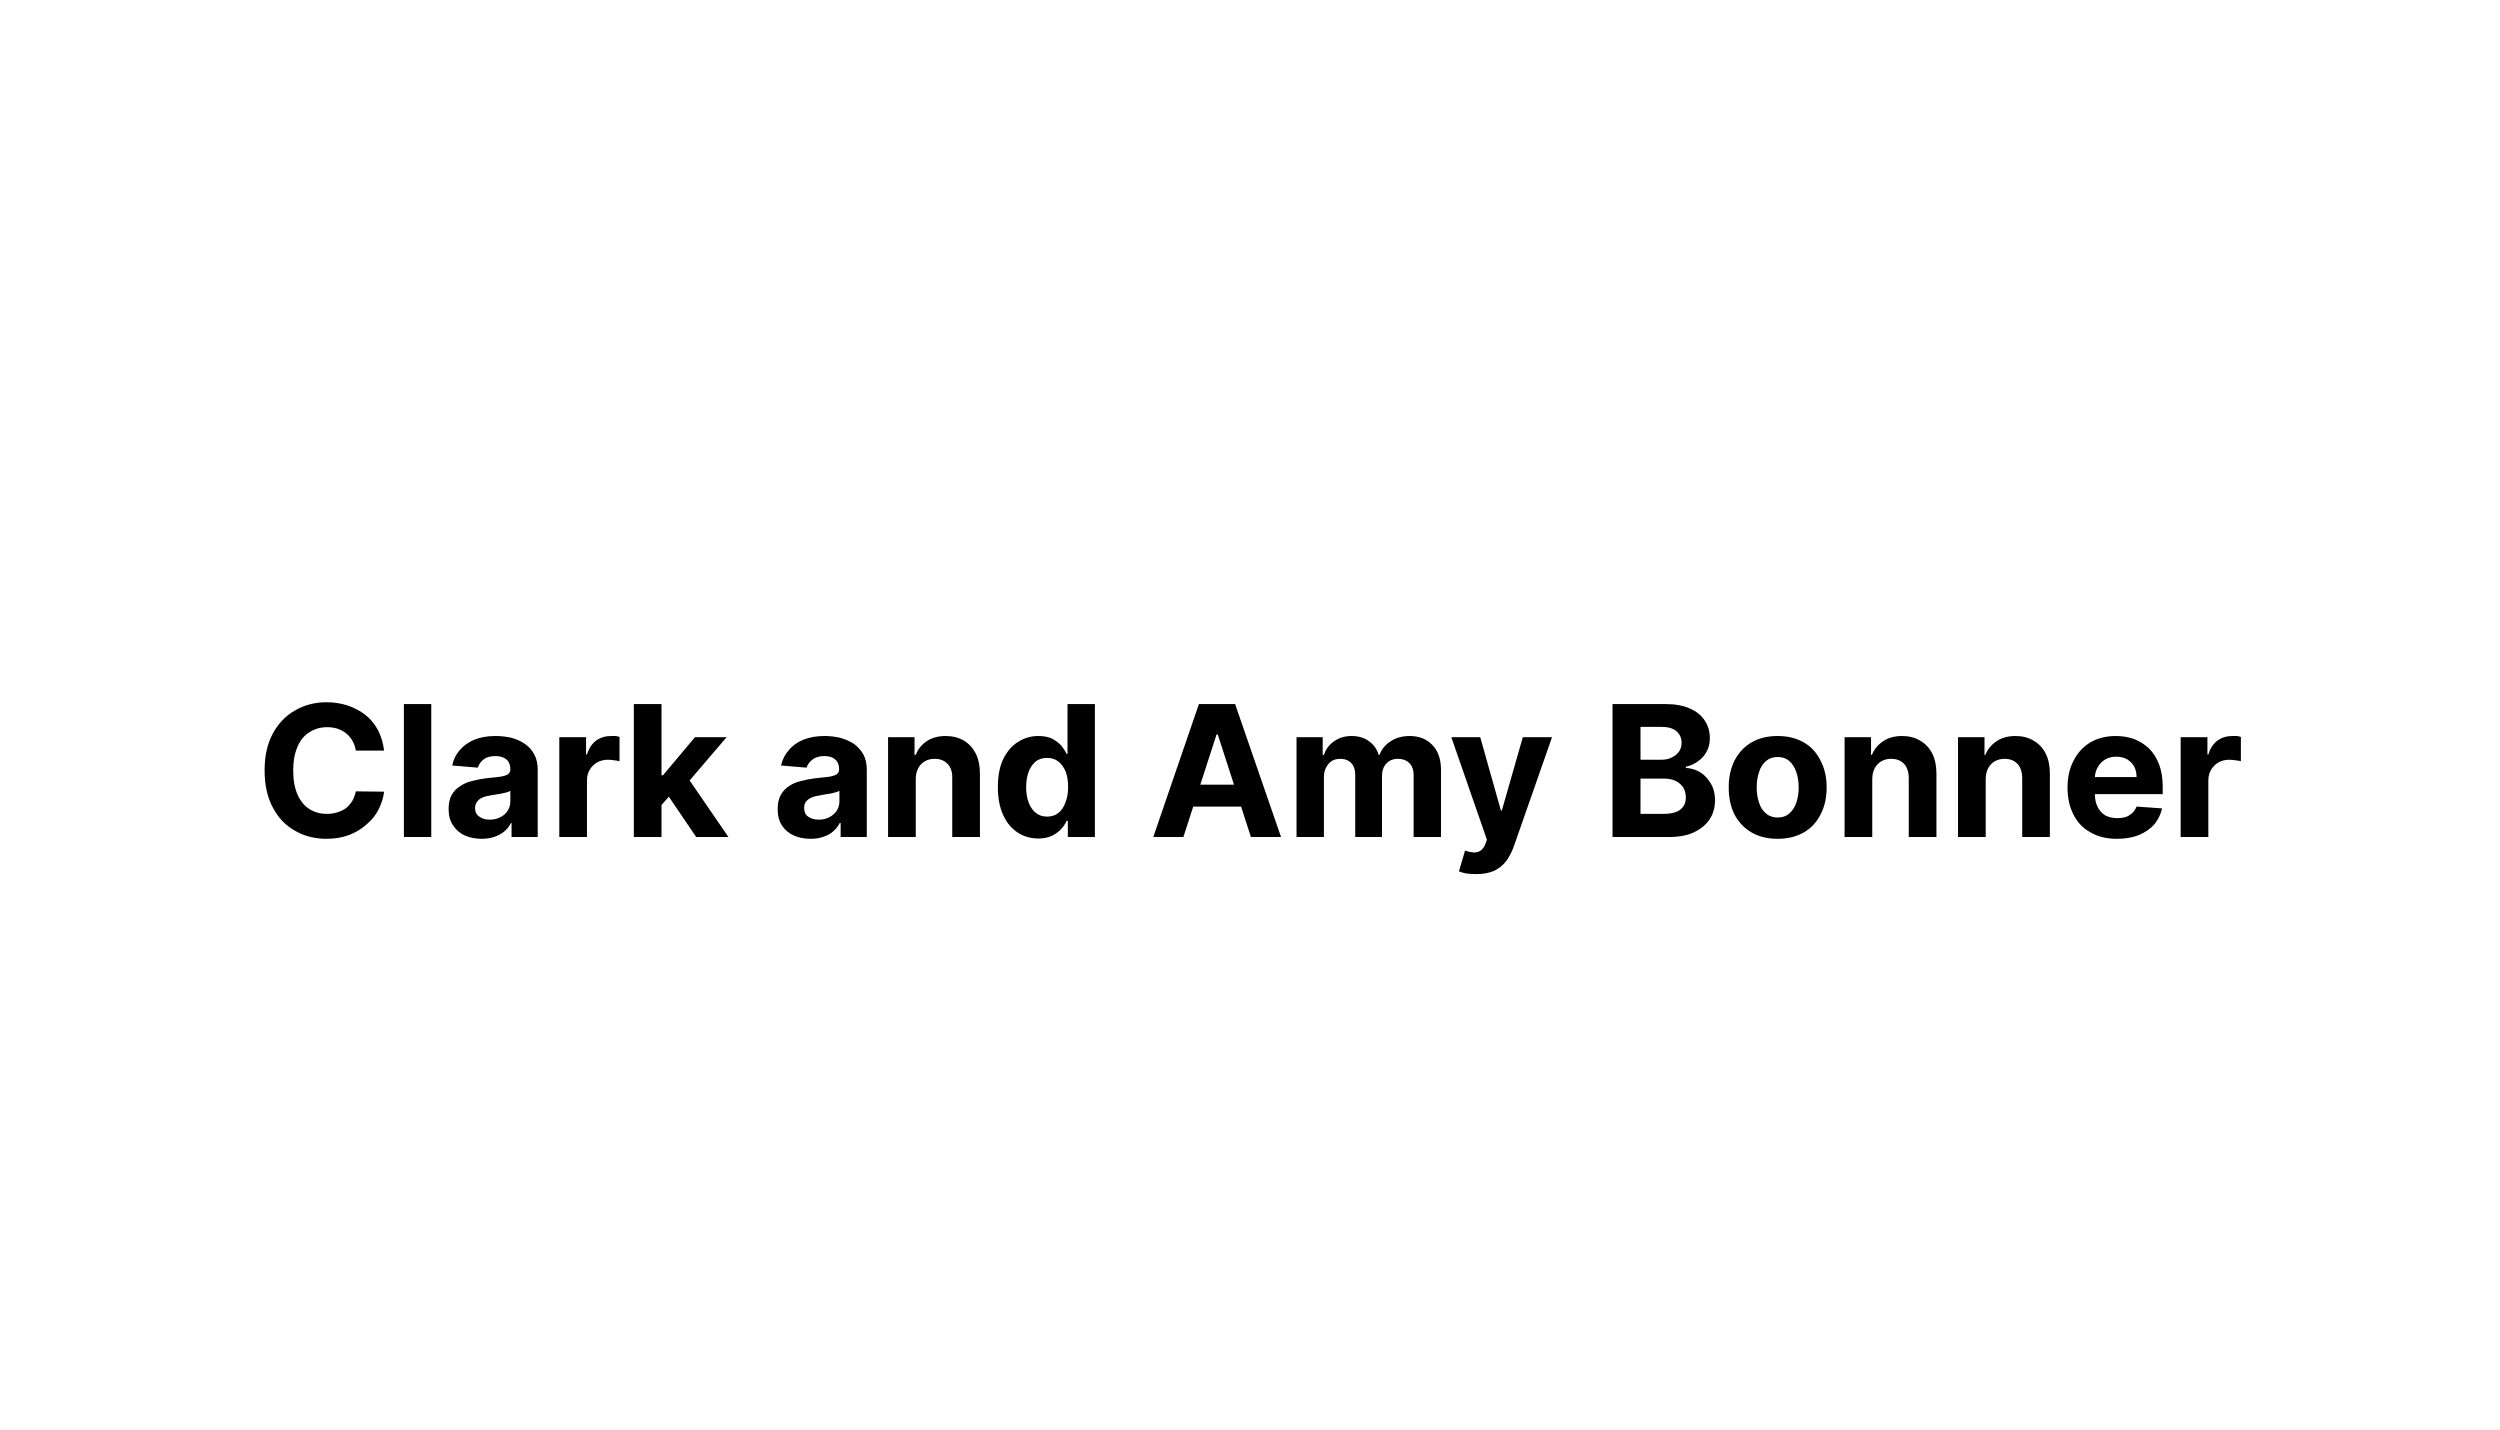
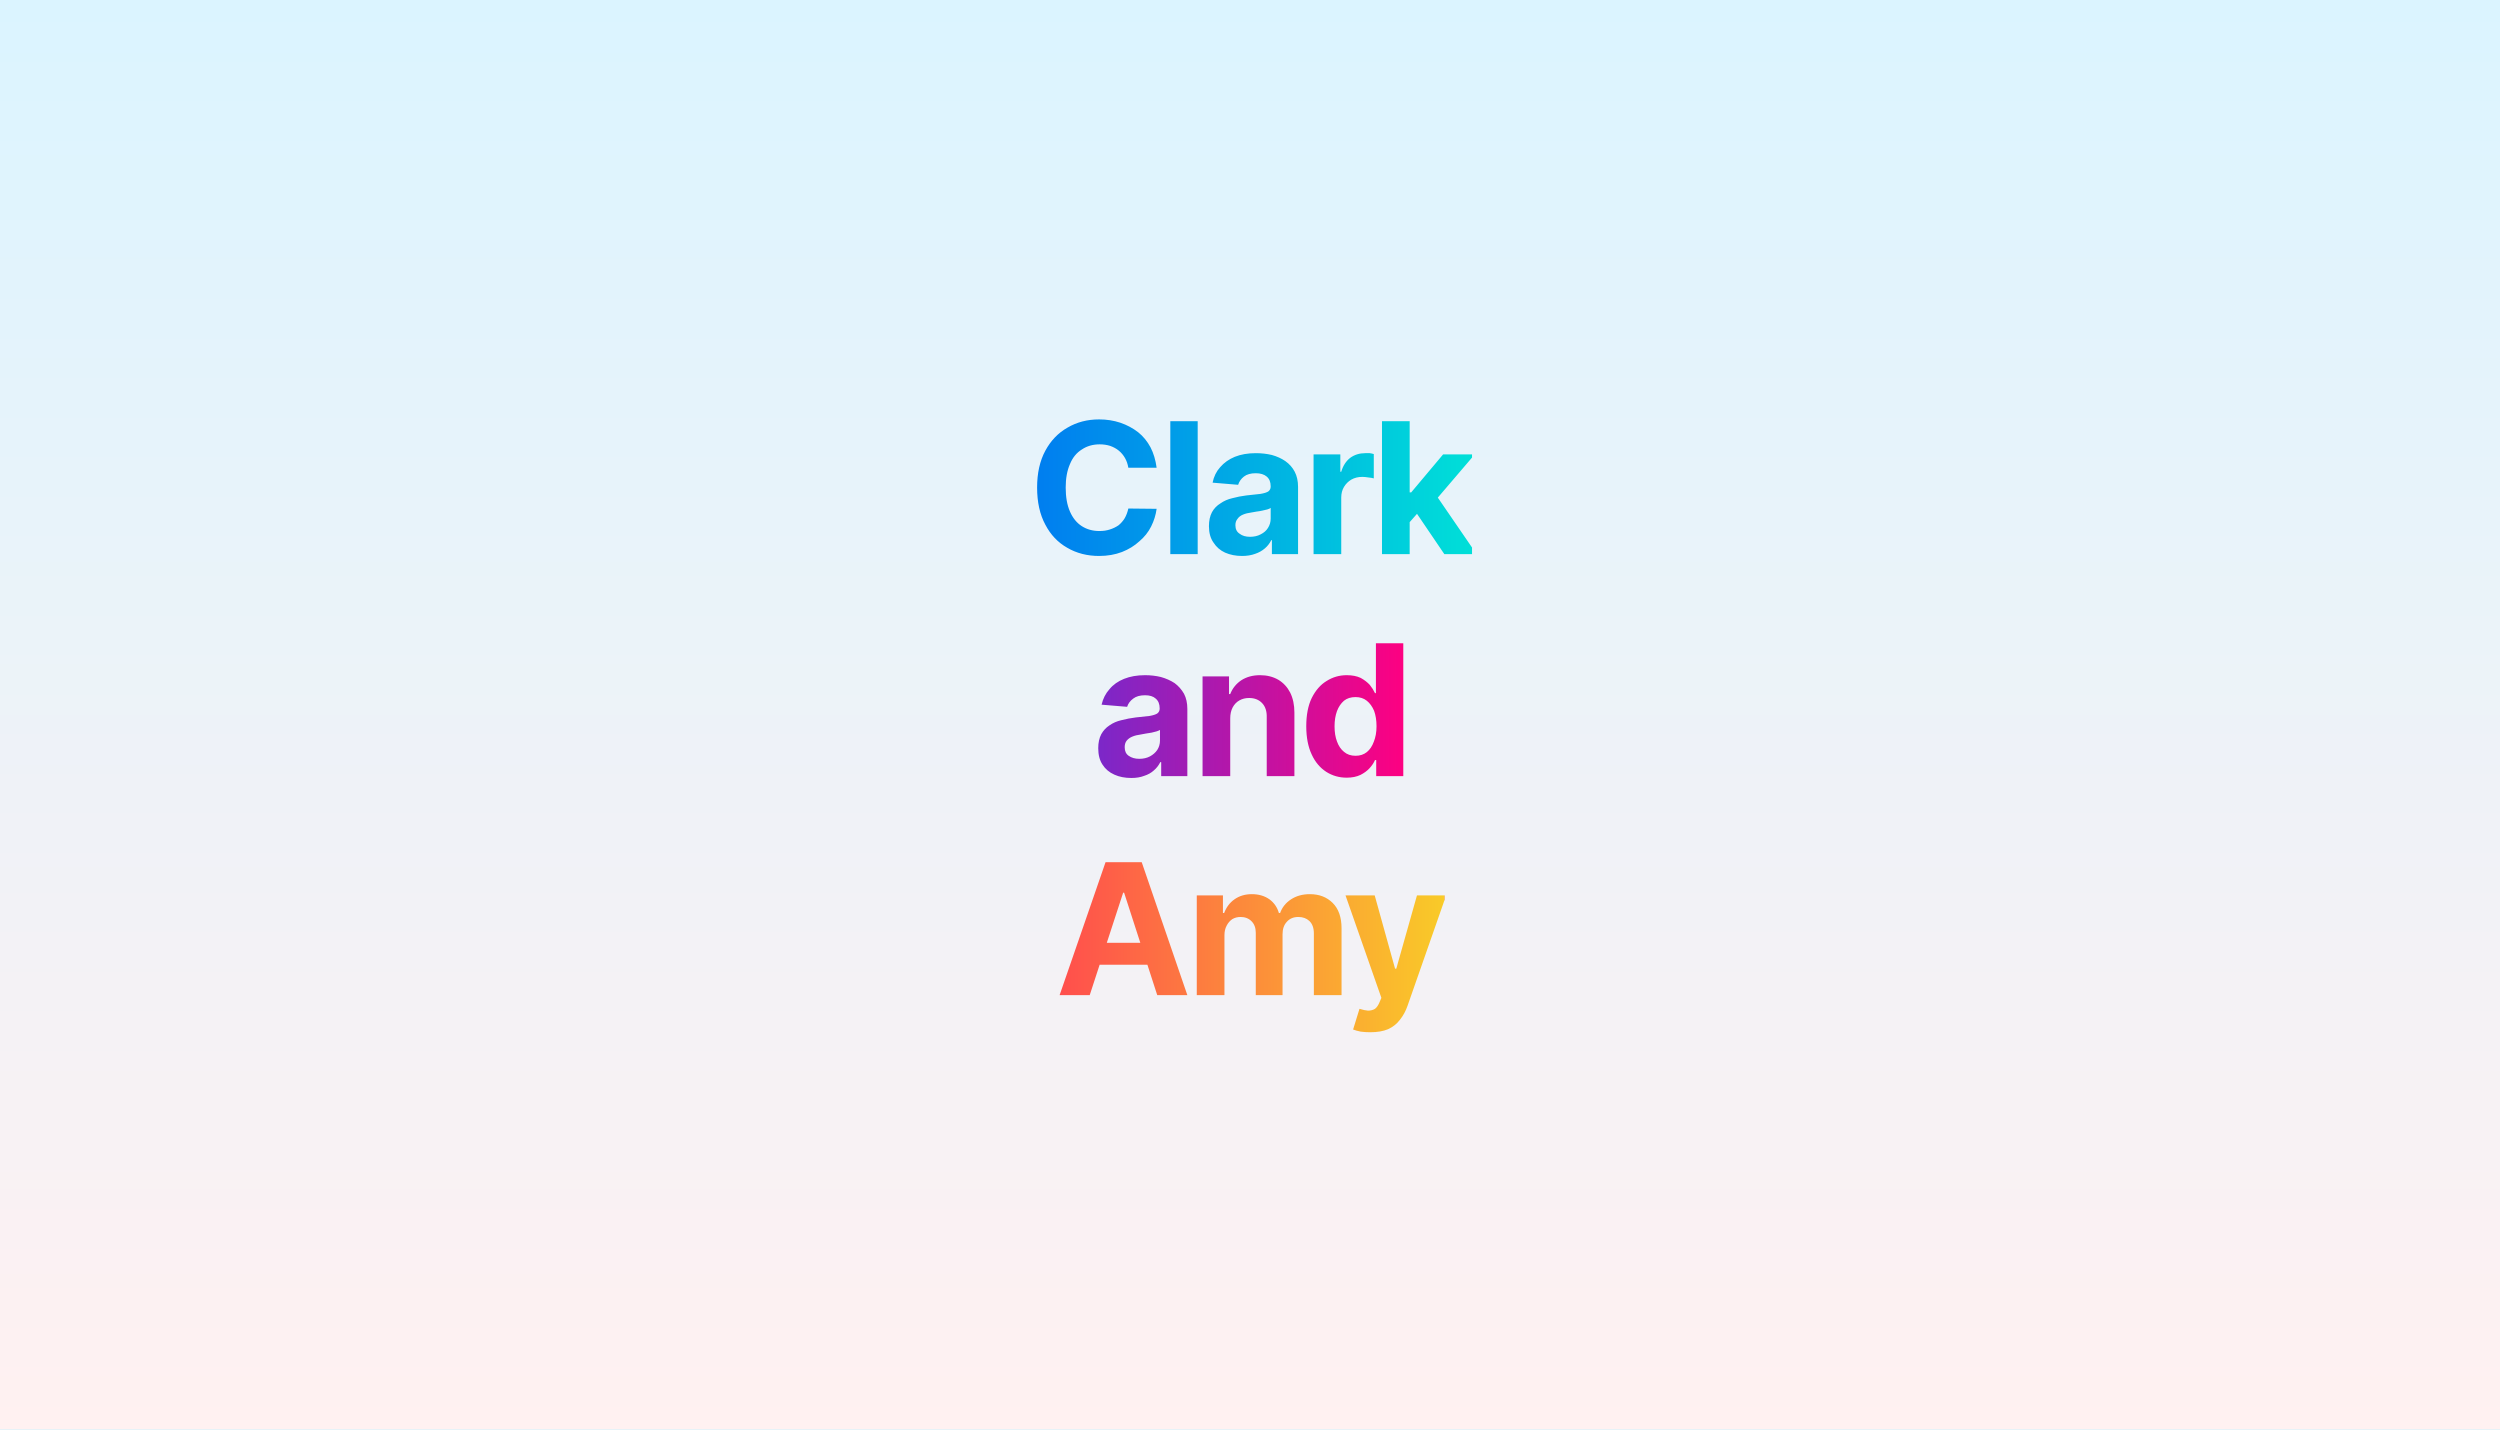
<svg xmlns="http://www.w3.org/2000/svg" width="822" height="470" viewBox="0 0 822 470">
+   <defs>
+     <pattern id="satori_pattern_id_0" x="0" y="0" width="1" height="1" patternUnits="objectBoundingBox">
+       <linearGradient id="satori_biid_0" x1="0" y1="0" x2="0" y2="1">
+         <stop offset="0%" stop-color="#dbf4ff" />
+         <stop offset="100%" stop-color="#fff1f1" />
+       </linearGradient>
+       <rect x="0" y="0" width="822" height="470" fill="url(#satori_biid_0)" />
+     </pattern>
+   </defs>
  <mask id="satori_om-id">
    <rect x="0" y="0" width="822" height="470" fill="#fff" />
  </mask>
-   <rect x="0" y="0" width="822" height="470" fill="#fff" />
+   <rect x="0" y="0" width="822" height="470" fill="url(#satori_pattern_id_0)" />
+   <clipPath id="satori_bct-id-0">
+     <path d="M380.3 153.8L380.3 153.8L371.0 153.8Q370.7 152.0 369.9 150.6Q369.1 149.2 367.9 148.2Q366.7 147.2 365.0 146.6Q363.4 146.1 361.6 146.1L361.6 146.1Q358.2 146.1 355.7 147.8Q353.1 149.4 351.8 152.6Q350.4 155.8 350.4 160.3L350.4 160.3Q350.4 165.0 351.8 168.2Q353.2 171.4 355.7 173.0Q358.2 174.6 361.5 174.6L361.5 174.6Q363.4 174.6 364.9 174.1Q366.5 173.6 367.8 172.7Q369.0 171.7 369.8 170.4Q370.6 169.0 371.0 167.2L371.0 167.2L380.3 167.3Q379.9 170.3 378.5 173.1Q377.1 175.9 374.6 178.0Q372.2 180.2 368.9 181.5Q365.5 182.8 361.4 182.8L361.4 182.8Q355.5 182.8 350.9 180.1Q346.3 177.5 343.7 172.5Q341.0 167.5 341.0 160.3L341.0 160.3Q341.0 153.2 343.7 148.2Q346.4 143.2 351.0 140.6Q355.6 137.9 361.4 137.9L361.4 137.9Q365.1 137.9 368.4 139.0Q371.6 140.1 374.2 142.1Q376.7 144.1 378.3 147.1Q379.8 150.0 380.3 153.8ZM384.8 138.5L393.8 138.5L393.8 182.2L384.8 182.2L384.8 138.5ZM408.4 182.8L408.4 182.8Q405.3 182.8 402.8 181.7Q400.4 180.6 399.0 178.4Q397.5 176.3 397.5 173.0L397.5 173.0Q397.5 170.3 398.5 168.4Q399.5 166.6 401.3 165.5Q403.0 164.3 405.2 163.8Q407.4 163.2 409.8 162.9L409.8 162.9Q412.7 162.6 414.4 162.4Q416.2 162.1 417.0 161.6Q417.8 161.0 417.8 160.0L417.8 160.0L417.8 159.9Q417.8 157.8 416.5 156.7Q415.2 155.6 412.9 155.6L412.9 155.6Q410.4 155.6 409.0 156.7Q407.6 157.8 407.1 159.4L407.1 159.4L398.7 158.7Q399.3 155.7 401.2 153.6Q403.1 151.4 406.0 150.2Q409.0 149.0 412.9 149.0L412.9 149.0Q415.7 149.0 418.2 149.6Q420.7 150.3 422.6 151.6Q424.6 153.0 425.7 155.1Q426.8 157.2 426.8 160.1L426.8 160.1L426.8 182.2L418.2 182.2L418.2 177.6L418.0 177.6Q417.2 179.2 415.9 180.3Q414.5 181.5 412.7 182.1Q410.8 182.8 408.4 182.8ZM411.0 176.5L411.0 176.5Q413.0 176.5 414.5 175.7Q416.1 174.9 416.9 173.6Q417.8 172.2 417.8 170.5L417.8 170.5L417.8 167.0Q417.4 167.3 416.7 167.5Q415.9 167.7 415.0 167.9Q414.1 168.1 413.2 168.2Q412.3 168.4 411.5 168.5L411.5 168.5Q409.9 168.7 408.7 169.2Q407.5 169.7 406.9 170.6Q406.2 171.4 406.2 172.7L406.2 172.7Q406.2 174.6 407.6 175.5Q408.9 176.5 411.0 176.5ZM441.0 182.2L431.9 182.2L431.9 149.4L440.7 149.4L440.7 155.1L441.0 155.1Q441.9 152.1 444.0 150.5Q446.1 149.0 448.9 149.0L448.9 149.0Q449.6 149.0 450.4 149.0Q451.1 149.1 451.7 149.3L451.7 149.3L451.7 157.3Q451.1 157.1 450.0 157.0Q448.8 156.8 447.9 156.8L447.9 156.8Q445.9 156.8 444.3 157.7Q442.8 158.6 441.9 160.1Q441.0 161.6 441.0 163.6L441.0 163.6L441.0 182.2ZM468.6 165.9L462.6 172.7L462.7 161.9L464.0 161.9L474.5 149.4L484.9 149.4L470.8 165.9L468.6 165.9ZM463.5 182.2L454.4 182.2L454.4 138.5L463.5 138.5L463.5 182.2ZM485.5 182.2L474.9 182.2L465.2 167.9L471.3 161.5L485.5 182.2Z " />
+   </clipPath>
+   <defs>
+     <pattern id="satori_pattern_id-0_0" x="0" y="0" width="1" height="1" patternUnits="objectBoundingBox">
+       <linearGradient id="satori_biid-0_0" x1="0" y1="0" x2="1" y2="0">
+         <stop offset="0%" stop-color="rgb(0,124,240)" />
+         <stop offset="100%" stop-color="rgb(0,223,216)" />
+       </linearGradient>
+       <rect x="0" y="0" width="146" height="73" fill="url(#satori_biid-0_0)" />
+     </pattern>
+   </defs>
  <mask id="satori_om-id-0">
-     <rect x="84" y="219" width="654" height="72" fill="#fff" />
+     <rect x="338" y="126" width="146" height="73" fill="#fff" />
  </mask>
-   <path fill="black" d="M126.3 246.8L126.3 246.8L117.0 246.8Q116.7 245.0 115.9 243.6Q115.1 242.2 113.9 241.2Q112.7 240.2 111.0 239.6Q109.4 239.1 107.6 239.1L107.6 239.1Q104.2 239.1 101.7 240.8Q99.1 242.4 97.8 245.6Q96.4 248.8 96.4 253.3L96.4 253.3Q96.4 258.0 97.8 261.2Q99.2 264.4 101.7 266.0Q104.2 267.6 107.5 267.6L107.5 267.6Q109.4 267.6 110.9 267.1Q112.5 266.6 113.8 265.7Q115.0 264.7 115.8 263.4Q116.6 262.0 117.0 260.2L117.0 260.2L126.3 260.3Q125.9 263.3 124.5 266.1Q123.1 268.9 120.6 271.0Q118.2 273.2 114.9 274.5Q111.5 275.8 107.4 275.8L107.4 275.8Q101.5 275.8 96.9 273.1Q92.3 270.5 89.7 265.5Q87.0 260.5 87.0 253.3L87.0 253.3Q87.0 246.2 89.7 241.2Q92.4 236.2 97.0 233.6Q101.6 230.9 107.4 230.9L107.4 230.9Q111.1 230.9 114.4 232.0Q117.6 233.1 120.2 235.1Q122.7 237.1 124.3 240.1Q125.8 243.0 126.3 246.8ZM132.8 231.5L141.8 231.5L141.8 275.2L132.8 275.2L132.8 231.5ZM158.4 275.8L158.4 275.8Q155.3 275.8 152.8 274.7Q150.4 273.6 149.0 271.4Q147.5 269.3 147.5 266.0L147.5 266.0Q147.5 263.3 148.5 261.4Q149.5 259.6 151.3 258.5Q153.0 257.3 155.2 256.8Q157.4 256.2 159.8 255.9L159.8 255.9Q162.7 255.6 164.4 255.4Q166.2 255.1 167.0 254.6Q167.8 254.0 167.8 253.0L167.8 253.0L167.8 252.9Q167.8 250.8 166.5 249.7Q165.2 248.6 162.9 248.6L162.9 248.6Q160.4 248.6 159 249.7Q157.6 250.8 157.1 252.4L157.1 252.4L148.7 251.7Q149.3 248.7 151.2 246.6Q153.1 244.4 156.0 243.2Q159.0 242.0 162.9 242.0L162.9 242.0Q165.7 242.0 168.2 242.6Q170.7 243.3 172.6 244.6Q174.6 246.0 175.7 248.1Q176.8 250.2 176.8 253.1L176.8 253.1L176.8 275.2L168.2 275.2L168.2 270.6L168.0 270.6Q167.2 272.2 165.9 273.3Q164.5 274.5 162.7 275.1Q160.8 275.8 158.4 275.8ZM161.0 269.5L161.0 269.5Q163.0 269.5 164.5 268.7Q166.1 267.9 166.9 266.6Q167.8 265.2 167.8 263.5L167.8 263.5L167.8 260.0Q167.4 260.3 166.7 260.5Q165.9 260.7 165.0 260.9Q164.1 261.1 163.2 261.2Q162.3 261.4 161.5 261.5L161.5 261.5Q159.9 261.7 158.7 262.2Q157.5 262.7 156.9 263.6Q156.2 264.4 156.2 265.7L156.2 265.7Q156.2 267.6 157.6 268.5Q158.9 269.5 161.0 269.5ZM193.0 275.2L183.9 275.2L183.9 242.4L192.7 242.4L192.7 248.1L193.0 248.1Q193.9 245.1 196.0 243.5Q198.1 242.0 200.9 242.0L200.9 242.0Q201.6 242.0 202.4 242.0Q203.1 242.1 203.7 242.3L203.7 242.3L203.7 250.3Q203.1 250.1 202.0 250.0Q200.8 249.8 199.9 249.8L199.9 249.8Q197.9 249.8 196.3 250.7Q194.8 251.6 193.9 253.1Q193.0 254.6 193.0 256.6L193.0 256.6L193.0 275.2ZM222.6 258.9L216.6 265.7L216.7 254.9L218.0 254.9L228.5 242.4L238.9 242.4L224.8 258.9L222.6 258.9ZM217.5 275.2L208.4 275.2L208.4 231.5L217.5 231.5L217.5 275.2ZM239.5 275.2L228.9 275.2L219.2 260.9L225.3 254.5L239.5 275.2Z M266.6 275.8L266.6 275.8Q263.4 275.8 261.0 274.7Q258.5 273.6 257.1 271.4Q255.7 269.3 255.7 266.0L255.7 266.0Q255.7 263.3 256.7 261.4Q257.7 259.6 259.4 258.5Q261.1 257.3 263.4 256.8Q265.6 256.2 268.0 255.9L268.0 255.9Q270.8 255.6 272.6 255.4Q274.3 255.1 275.1 254.6Q275.9 254.0 275.9 253.0L275.9 253.0L275.9 252.9Q275.9 250.8 274.6 249.7Q273.4 248.6 271.1 248.6L271.1 248.6Q268.6 248.6 267.2 249.7Q265.7 250.8 265.2 252.4L265.2 252.4L256.8 251.7Q257.5 248.7 259.4 246.6Q261.2 244.4 264.2 243.2Q267.2 242.0 271.1 242.0L271.1 242.0Q273.8 242.0 276.3 242.6Q278.8 243.3 280.8 244.6Q282.7 246.0 283.9 248.1Q285.0 250.2 285.0 253.1L285.0 253.1L285.0 275.2L276.4 275.2L276.4 270.6L276.1 270.6Q275.3 272.2 274.0 273.3Q272.7 274.5 270.8 275.1Q269.0 275.8 266.6 275.8ZM269.2 269.5L269.2 269.5Q271.2 269.5 272.7 268.7Q274.2 267.9 275.1 266.6Q276.0 265.2 276.0 263.5L276.0 263.5L276.0 260.0Q275.5 260.3 274.8 260.5Q274.1 260.7 273.2 260.9Q272.2 261.1 271.3 261.2Q270.4 261.4 269.7 261.5L269.7 261.5Q268.1 261.7 266.9 262.2Q265.7 262.7 265.0 263.6Q264.4 264.4 264.4 265.7L264.4 265.7Q264.4 267.6 265.7 268.5Q267.1 269.5 269.2 269.5ZM301.1 256.2L301.1 256.2L301.1 275.2L292.0 275.2L292.0 242.4L300.7 242.4L300.7 248.2L301.1 248.2Q302.2 245.4 304.7 243.7Q307.3 242.0 310.9 242.0L310.9 242.0Q314.3 242.0 316.9 243.5Q319.4 245.0 320.8 247.7Q322.2 250.5 322.2 254.3L322.2 254.3L322.2 275.2L313.1 275.2L313.1 255.9Q313.2 252.9 311.6 251.2Q310.0 249.5 307.3 249.5L307.3 249.5Q305.5 249.5 304.1 250.3Q302.7 251.1 301.9 252.6Q301.1 254.1 301.1 256.2ZM341.4 275.7L341.4 275.7Q337.7 275.7 334.7 273.8Q331.6 271.8 329.9 268.1Q328.1 264.3 328.1 258.8L328.1 258.8Q328.1 253.2 329.9 249.5Q331.8 245.7 334.8 243.9Q337.8 242.0 341.4 242.0L341.4 242.0Q344.1 242.0 346.0 242.9Q347.8 243.9 349.0 245.2Q350.1 246.6 350.7 247.9L350.7 247.9L351.0 247.9L351.0 231.5L360.0 231.5L360.0 275.2L351.1 275.2L351.1 269.9L350.7 269.9Q350.1 271.3 348.9 272.6Q347.7 273.9 345.9 274.8Q344.0 275.7 341.4 275.7ZM344.3 268.5L344.3 268.5Q346.5 268.5 348.0 267.3Q349.5 266.1 350.3 263.9Q351.2 261.7 351.2 258.8L351.2 258.8Q351.2 255.9 350.4 253.7Q349.5 251.6 348.0 250.4Q346.5 249.2 344.3 249.2L344.3 249.2Q342.0 249.2 340.5 250.4Q339.0 251.7 338.2 253.8Q337.4 256.0 337.4 258.8L337.4 258.8Q337.4 261.7 338.2 263.8Q339.0 266.0 340.5 267.2Q342.0 268.5 344.3 268.5Z M400.0 241.5L389.1 275.2L379.2 275.2L394.2 231.5L406.1 231.5L421.2 275.2L411.3 275.2L400.4 241.5L400.0 241.5ZM388.5 265.2L388.5 258.0L411.8 258.0L411.8 265.2L388.5 265.2ZM435.3 275.2L426.3 275.2L426.3 242.4L434.9 242.4L434.9 248.2L435.3 248.2Q436.3 245.3 438.7 243.7Q441.1 242.0 444.4 242.0L444.4 242.0Q447.8 242.0 450.1 243.7Q452.5 245.4 453.3 248.2L453.3 248.2L453.6 248.2Q454.6 245.4 457.3 243.7Q459.9 242.0 463.5 242.0L463.5 242.0Q468.1 242.0 470.9 244.9Q473.8 247.8 473.8 253.2L473.8 253.2L473.8 275.2L464.8 275.2L464.8 254.9Q464.8 252.2 463.3 250.8Q461.9 249.5 459.7 249.5L459.7 249.5Q457.2 249.5 455.8 251.1Q454.4 252.6 454.4 255.2L454.4 255.2L454.4 275.2L445.6 275.2L445.6 254.7Q445.6 252.3 444.3 250.9Q442.9 249.5 440.7 249.5L440.7 249.5Q439.1 249.5 437.9 250.2Q436.7 251.0 436.0 252.4Q435.3 253.7 435.3 255.5L435.3 255.5L435.3 275.2ZM485.4 287.4L485.4 287.4Q483.7 287.4 482.1 287.2Q480.6 286.9 479.7 286.5L479.7 286.5L481.7 279.7Q483.3 280.2 484.6 280.3Q485.9 280.3 486.8 279.7Q487.8 279.0 488.4 277.5L488.4 277.5L488.9 276.1L477.2 242.4L486.7 242.4L493.5 266.5L493.8 266.5L500.7 242.4L510.3 242.4L497.6 278.7Q496.6 281.3 495.1 283.3Q493.5 285.3 491.1 286.4Q488.7 287.4 485.4 287.4Z M548.9 275.2L530.2 275.2L530.2 231.5L547.7 231.5Q552.5 231.5 555.7 233.0Q558.9 234.4 560.5 236.9Q562.2 239.4 562.2 242.7L562.2 242.7Q562.2 245.3 561.1 247.2Q560.1 249.1 558.3 250.3Q556.6 251.6 554.3 252.1L554.3 252.1L554.3 252.5Q556.8 252.6 559.0 253.9Q561.1 255.2 562.5 257.6Q563.9 259.9 563.9 263.1L563.9 263.1Q563.9 266.6 562.2 269.3Q560.4 272.0 557.1 273.6Q553.8 275.2 548.9 275.2L548.9 275.2ZM539.4 256.0L539.4 267.6L547.0 267.6Q550.8 267.6 552.6 266.1Q554.3 264.7 554.3 262.2L554.3 262.2Q554.3 260.4 553.5 259.0Q552.6 257.6 551.0 256.8Q549.4 256.0 547.2 256.0L547.2 256.0L539.4 256.0ZM539.4 239.0L539.4 249.8L546.3 249.8Q548.2 249.8 549.6 249.1Q551.1 248.4 552.0 247.2Q552.9 246.0 552.9 244.2L552.9 244.2Q552.9 241.9 551.2 240.4Q549.5 239.0 546.4 239.0L546.4 239.0L539.4 239.0ZM584.5 275.8L584.5 275.8Q579.5 275.8 575.9 273.7Q572.3 271.6 570.3 267.8Q568.4 264.0 568.4 258.9L568.4 258.9Q568.4 253.9 570.3 250.1Q572.3 246.2 575.9 244.1Q579.5 242.0 584.5 242.0L584.5 242.0Q589.4 242.0 593.1 244.1Q596.7 246.2 598.6 250.1Q600.6 253.9 600.6 258.9L600.6 258.9Q600.6 264.0 598.6 267.8Q596.7 271.6 593.1 273.7Q589.4 275.8 584.5 275.8ZM584.5 268.8L584.5 268.8Q586.8 268.8 588.3 267.5Q589.8 266.2 590.6 264.0Q591.4 261.7 591.4 258.9L591.4 258.9Q591.4 256.0 590.6 253.8Q589.8 251.5 588.3 250.2Q586.8 248.9 584.5 248.9L584.5 248.9Q582.2 248.9 580.7 250.2Q579.1 251.5 578.4 253.8Q577.6 256.0 577.6 258.9L577.6 258.9Q577.6 261.7 578.4 264.0Q579.1 266.2 580.7 267.5Q582.2 268.8 584.5 268.8ZM615.6 256.2L615.6 256.2L615.6 275.2L606.5 275.2L606.5 242.4L615.2 242.4L615.2 248.2L615.5 248.2Q616.6 245.4 619.2 243.7Q621.7 242.0 625.4 242.0L625.4 242.0Q628.8 242.0 631.3 243.5Q633.9 245.0 635.3 247.7Q636.7 250.5 636.7 254.3L636.7 254.3L636.7 275.2L627.6 275.2L627.6 255.9Q627.6 252.9 626.1 251.2Q624.5 249.5 621.8 249.5L621.8 249.5Q620.0 249.5 618.6 250.3Q617.2 251.1 616.4 252.6Q615.6 254.1 615.6 256.2ZM652.9 256.2L652.9 256.2L652.9 275.2L643.8 275.2L643.8 242.4L652.5 242.4L652.5 248.2L652.8 248.2Q653.9 245.4 656.5 243.7Q659.0 242.0 662.7 242.0L662.7 242.0Q666.1 242.0 668.6 243.5Q671.2 245.0 672.6 247.7Q674.0 250.5 674.0 254.3L674.0 254.3L674.0 275.2L664.9 275.2L664.9 255.9Q664.9 252.9 663.4 251.2Q661.8 249.5 659.1 249.5L659.1 249.5Q657.3 249.5 655.9 250.3Q654.5 251.1 653.7 252.6Q652.9 254.1 652.9 256.2ZM696.0 275.8L696.0 275.8Q691.0 275.8 687.4 273.7Q683.7 271.7 681.8 267.9Q679.8 264.1 679.8 258.9L679.8 258.9Q679.8 253.9 681.8 250.1Q683.7 246.3 687.3 244.1Q690.9 242.0 695.7 242.0L695.7 242.0Q698.9 242.0 701.7 243.0Q704.5 244.1 706.6 246.1Q708.7 248.2 709.9 251.3Q711.1 254.5 711.1 258.6L711.1 258.6L711.1 261.1L683.4 261.1L683.4 255.5L702.5 255.5Q702.5 253.5 701.7 252.0Q700.8 250.5 699.3 249.6Q697.8 248.8 695.8 248.8L695.8 248.8Q693.8 248.8 692.2 249.7Q690.6 250.7 689.7 252.3Q688.8 253.9 688.8 255.8L688.8 255.8L688.8 261.1Q688.8 263.6 689.7 265.3Q690.6 267.1 692.2 268.1Q693.9 269.0 696.2 269.0L696.2 269.0Q697.7 269.0 699.0 268.6Q700.2 268.2 701.1 267.3Q702.0 266.5 702.5 265.2L702.5 265.2L710.9 265.8Q710.2 268.8 708.3 271.1Q706.3 273.3 703.2 274.6Q700.1 275.8 696.0 275.8ZM726.1 275.2L717.0 275.2L717.0 242.4L725.8 242.4L725.8 248.1L726.1 248.1Q727.0 245.1 729.1 243.5Q731.2 242.0 734.0 242.0L734.0 242.0Q734.7 242.0 735.5 242.0Q736.2 242.1 736.8 242.3L736.8 242.3L736.8 250.3Q736.2 250.1 735.1 250.0Q733.9 249.8 733.0 249.8L733.0 249.8Q731.0 249.8 729.4 250.7Q727.9 251.6 727.0 253.1Q726.1 254.6 726.1 256.6L726.1 256.6L726.1 275.2Z " />
+   <rect x="338" y="126" width="146" height="73" fill="url(#satori_pattern_id-0_0)" clip-path="url(#satori_bct-id-0)" />
+   <clipPath id="satori_bct-id-1">
+     <path d="M372.0 255.8L372.0 255.8Q368.8 255.8 366.4 254.7Q363.9 253.6 362.5 251.4Q361.1 249.3 361.1 246.0L361.1 246.0Q361.1 243.3 362.1 241.4Q363.1 239.6 364.8 238.5Q366.5 237.3 368.7 236.8Q371.0 236.2 373.4 235.9L373.4 235.9Q376.2 235.6 378.0 235.4Q379.7 235.1 380.5 234.6Q381.3 234.0 381.3 233.0L381.3 233.0L381.3 232.9Q381.3 230.8 380.0 229.7Q378.8 228.6 376.5 228.6L376.5 228.6Q374 228.6 372.6 229.7Q371.1 230.8 370.6 232.4L370.6 232.4L362.2 231.7Q362.9 228.7 364.8 226.6Q366.6 224.4 369.6 223.2Q372.6 222.0 376.5 222.0L376.5 222.0Q379.2 222.0 381.7 222.6Q384.2 223.3 386.2 224.6Q388.1 226.0 389.3 228.1Q390.4 230.2 390.4 233.1L390.4 233.1L390.4 255.2L381.8 255.2L381.8 250.6L381.5 250.6Q380.7 252.2 379.4 253.3Q378.1 254.5 376.2 255.1Q374.4 255.8 372.0 255.8ZM374.6 249.5L374.6 249.5Q376.6 249.5 378.1 248.7Q379.6 247.9 380.5 246.6Q381.4 245.2 381.4 243.5L381.4 243.5L381.4 240.0Q380.9 240.3 380.2 240.5Q379.5 240.7 378.6 240.9Q377.6 241.1 376.7 241.2Q375.8 241.4 375.1 241.5L375.1 241.5Q373.5 241.7 372.3 242.2Q371.1 242.7 370.4 243.6Q369.8 244.4 369.8 245.7L369.8 245.7Q369.8 247.6 371.1 248.5Q372.5 249.5 374.6 249.5ZM404.5 236.2L404.5 236.2L404.5 255.2L395.4 255.2L395.4 222.4L404.1 222.4L404.1 228.2L404.5 228.2Q405.6 225.4 408.1 223.7Q410.7 222.0 414.3 222.0L414.3 222.0Q417.7 222.0 420.3 223.5Q422.8 225.0 424.2 227.7Q425.6 230.5 425.6 234.3L425.6 234.3L425.6 255.2L416.5 255.2L416.5 235.9Q416.6 232.9 415.0 231.2Q413.4 229.5 410.7 229.5L410.7 229.5Q408.9 229.5 407.5 230.3Q406.1 231.1 405.3 232.6Q404.5 234.1 404.5 236.2ZM442.8 255.7L442.8 255.7Q439.1 255.7 436.1 253.8Q433.0 251.8 431.3 248.1Q429.5 244.3 429.5 238.8L429.5 238.8Q429.5 233.2 431.3 229.5Q433.2 225.7 436.2 223.9Q439.2 222.0 442.8 222.0L442.8 222.0Q445.5 222.0 447.4 222.9Q449.2 223.9 450.4 225.2Q451.5 226.6 452.1 227.9L452.1 227.9L452.4 227.9L452.4 211.5L461.4 211.5L461.4 255.2L452.5 255.2L452.5 249.9L452.1 249.9Q451.5 251.3 450.3 252.6Q449.1 253.9 447.3 254.8Q445.4 255.7 442.8 255.7ZM445.7 248.5L445.7 248.5Q447.9 248.5 449.4 247.3Q450.9 246.1 451.7 243.9Q452.6 241.7 452.6 238.8L452.6 238.8Q452.6 235.9 451.8 233.7Q450.9 231.6 449.4 230.4Q447.9 229.2 445.7 229.2L445.7 229.2Q443.4 229.2 441.9 230.4Q440.4 231.7 439.6 233.8Q438.8 236.0 438.8 238.8L438.8 238.8Q438.8 241.7 439.6 243.8Q440.4 246.0 441.9 247.2Q443.4 248.5 445.7 248.5Z " />
+   </clipPath>
+   <defs>
+     <pattern id="satori_pattern_id-1_0" x="0" y="0" width="1" height="1" patternUnits="objectBoundingBox">
+       <linearGradient id="satori_biid-1_0" x1="0" y1="0" x2="1" y2="0">
+         <stop offset="0%" stop-color="rgb(121,40,202)" />
+         <stop offset="100%" stop-color="rgb(255,0,128)" />
+       </linearGradient>
+       <rect x="0" y="0" width="104" height="72" fill="url(#satori_biid-1_0)" />
+     </pattern>
+   </defs>
+   <mask id="satori_om-id-1">
+     <rect x="359" y="199" width="104" height="72" fill="#fff" />
+   </mask>
+   <rect x="359" y="199" width="104" height="72" fill="url(#satori_pattern_id-1_0)" clip-path="url(#satori_bct-id-1)" />
+   <clipPath id="satori_bct-id-2">
+     <path d="M369.3 293.5L358.3 327.2L348.4 327.2L363.5 283.5L375.4 283.5L390.4 327.2L380.5 327.2L369.6 293.5L369.3 293.5ZM357.7 317.2L357.7 310.0L381.0 310.0L381.0 317.2L357.7 317.2ZM402.6 327.2L393.5 327.2L393.5 294.4L402.1 294.4L402.1 300.2L402.5 300.2Q403.6 297.3 405.9 295.7Q408.3 294.0 411.6 294.0L411.6 294.0Q415.0 294.0 417.4 295.7Q419.7 297.4 420.5 300.2L420.5 300.2L420.9 300.2Q421.9 297.4 424.5 295.7Q427.1 294.0 430.7 294.0L430.7 294.0Q435.3 294.0 438.2 296.9Q441.1 299.8 441.1 305.2L441.1 305.2L441.1 327.2L432.0 327.2L432.0 306.9Q432.0 304.2 430.5 302.8Q429.1 301.5 426.9 301.5L426.9 301.5Q424.5 301.5 423.1 303.1Q421.7 304.6 421.7 307.2L421.7 307.2L421.7 327.2L412.9 327.2L412.9 306.7Q412.9 304.3 411.5 302.9Q410.1 301.5 407.9 301.5L407.9 301.5Q406.4 301.5 405.2 302.2Q404.0 303.0 403.3 304.4Q402.6 305.7 402.6 307.5L402.6 307.5L402.6 327.2ZM450.6 339.4L450.6 339.4Q448.9 339.4 447.4 339.2Q445.9 338.9 444.9 338.5L444.9 338.5L447.0 331.7Q448.6 332.2 449.8 332.3Q451.1 332.3 452.1 331.7Q453.0 331.0 453.6 329.5L453.6 329.5L454.2 328.1L442.4 294.4L452.0 294.4L458.7 318.5L459.1 318.5L465.9 294.4L475.5 294.4L462.8 330.7Q461.9 333.3 460.3 335.3Q458.8 337.3 456.4 338.4Q454.0 339.4 450.6 339.4Z " />
+   </clipPath>
+   <defs>
+     <pattern id="satori_pattern_id-2_0" x="0" y="0" width="1" height="1" patternUnits="objectBoundingBox">
+       <linearGradient id="satori_biid-2_0" x1="0" y1="0" x2="1" y2="0">
+         <stop offset="0%" stop-color="rgb(255,77,77)" />
+         <stop offset="100%" stop-color="rgb(249,203,40)" />
+       </linearGradient>
+       <rect x="0" y="0" width="128" height="73" fill="url(#satori_biid-2_0)" />
+     </pattern>
+   </defs>
+   <mask id="satori_om-id-2">
+     <rect x="347" y="271" width="128" height="73" fill="#fff" />
+   </mask>
+   <rect x="347" y="271" width="128" height="73" fill="url(#satori_pattern_id-2_0)" clip-path="url(#satori_bct-id-2)" />
</svg>
